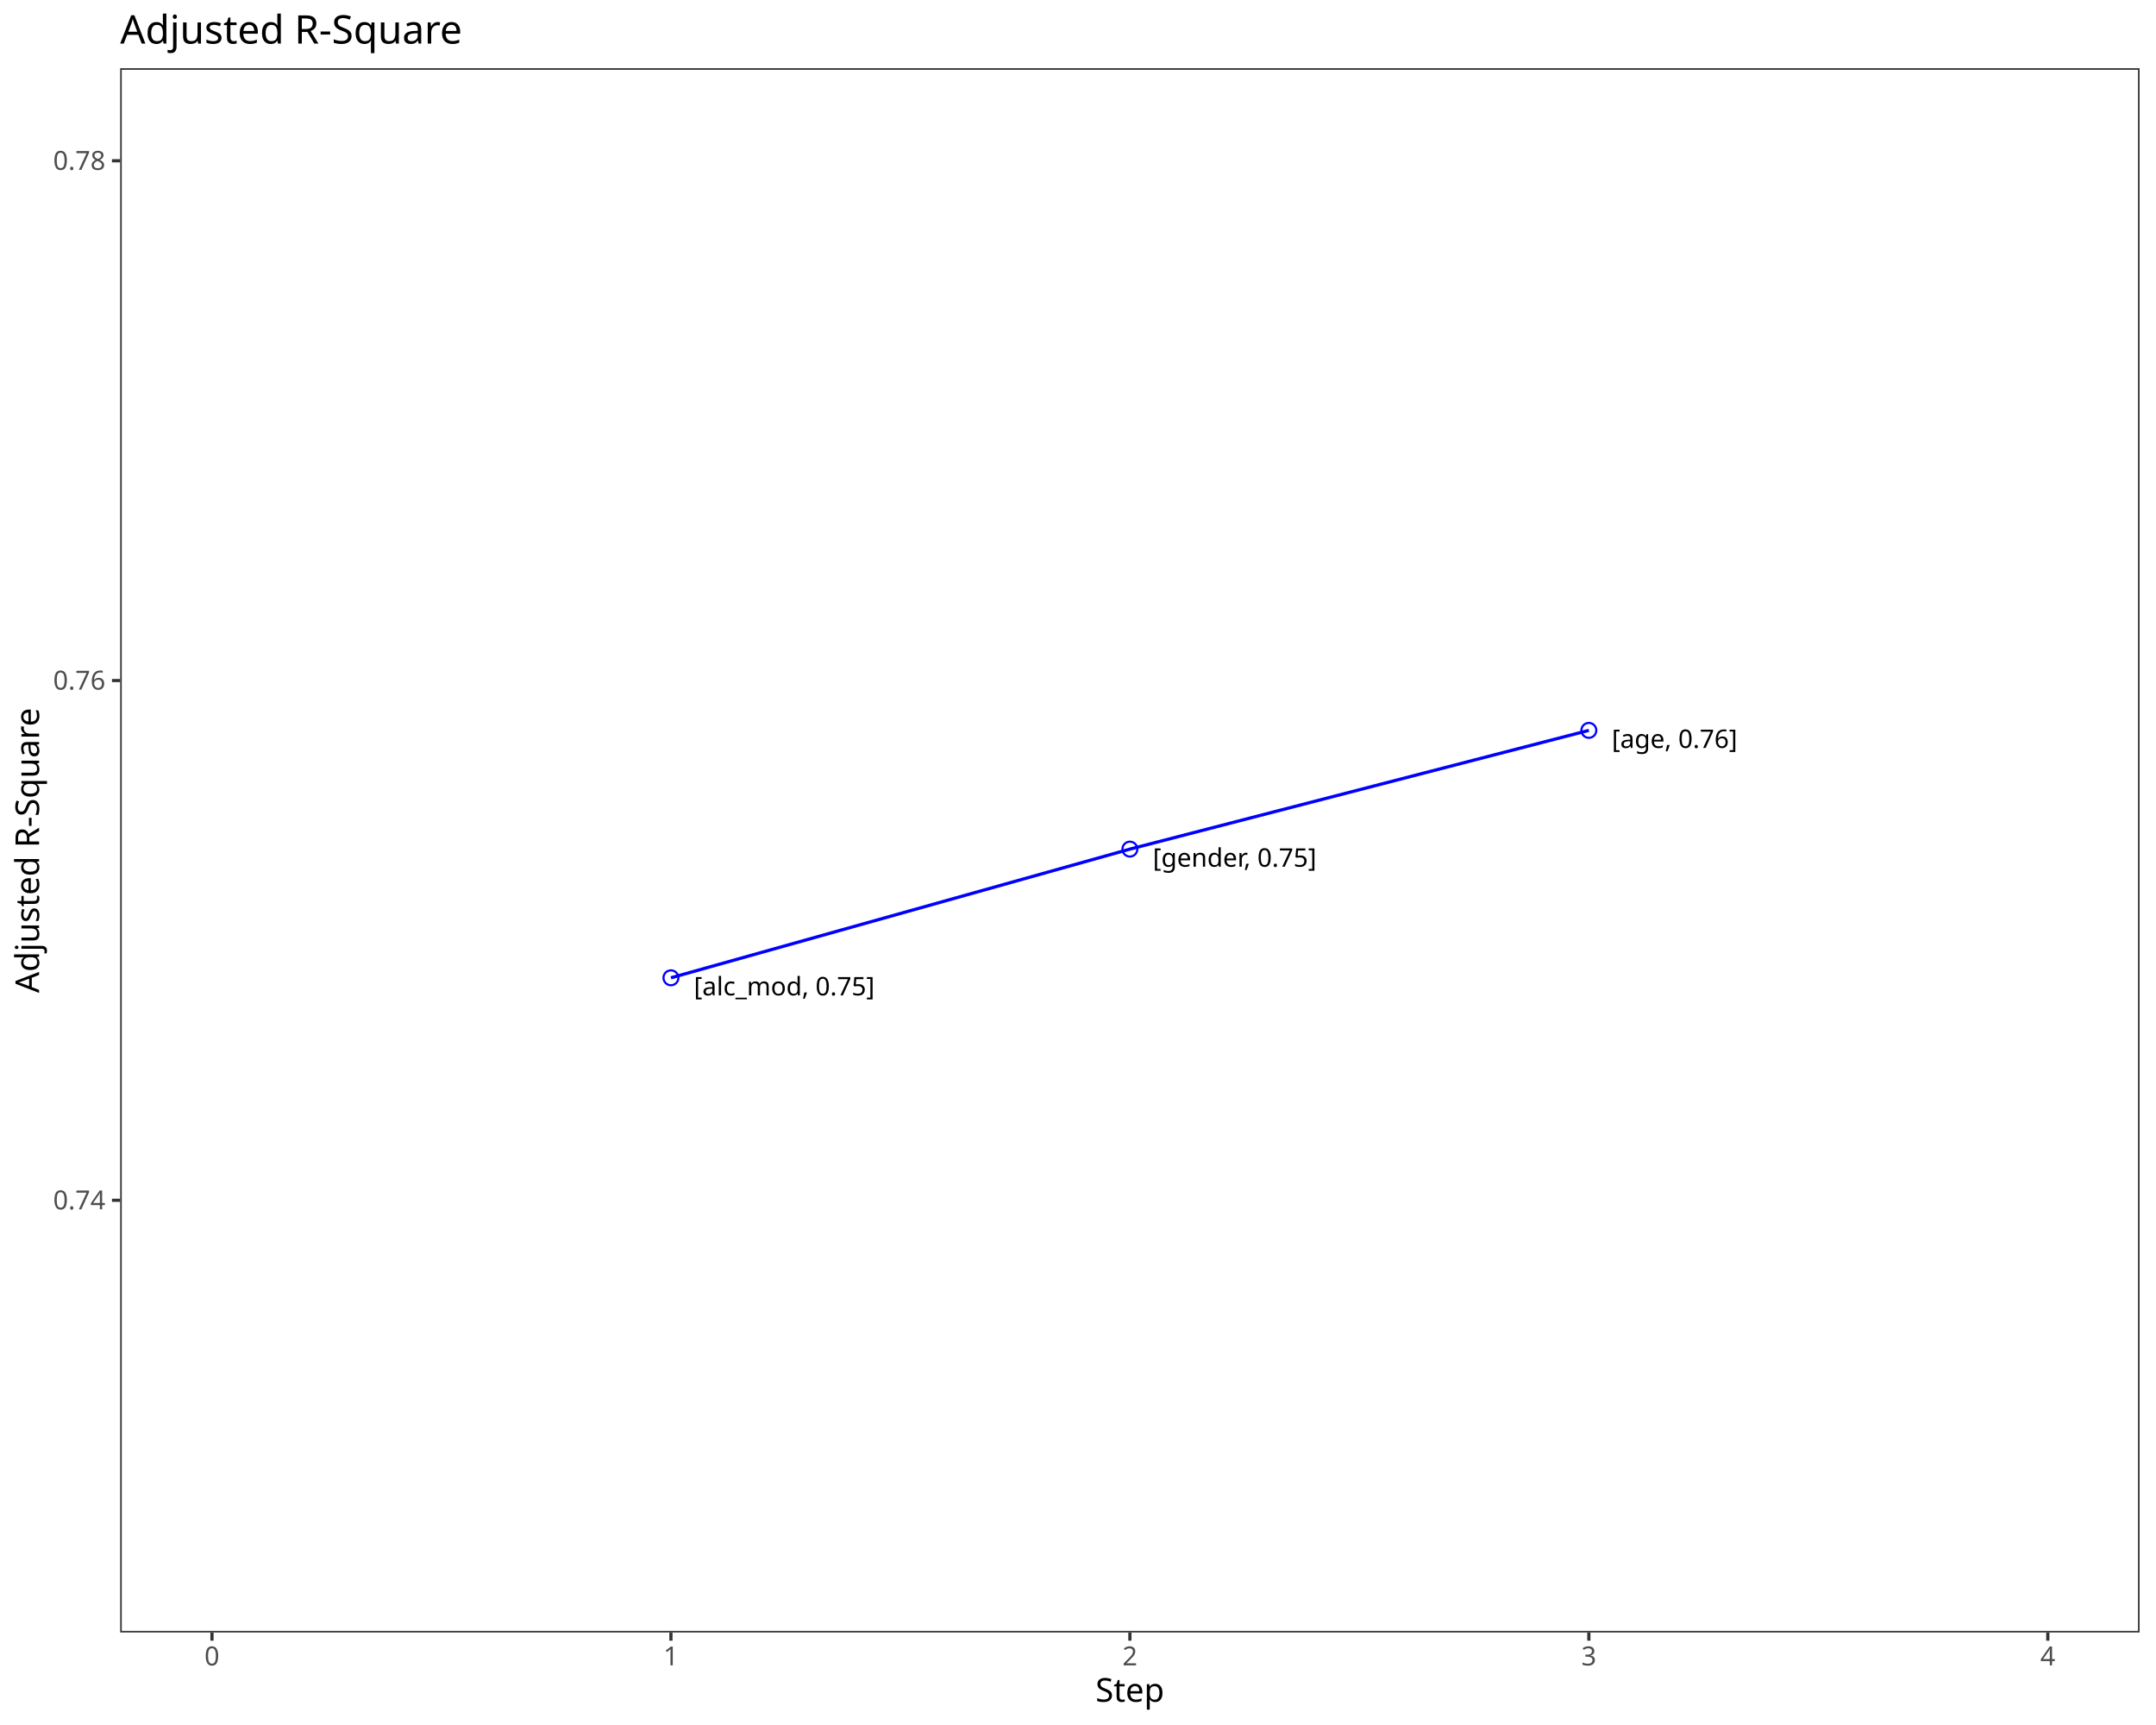
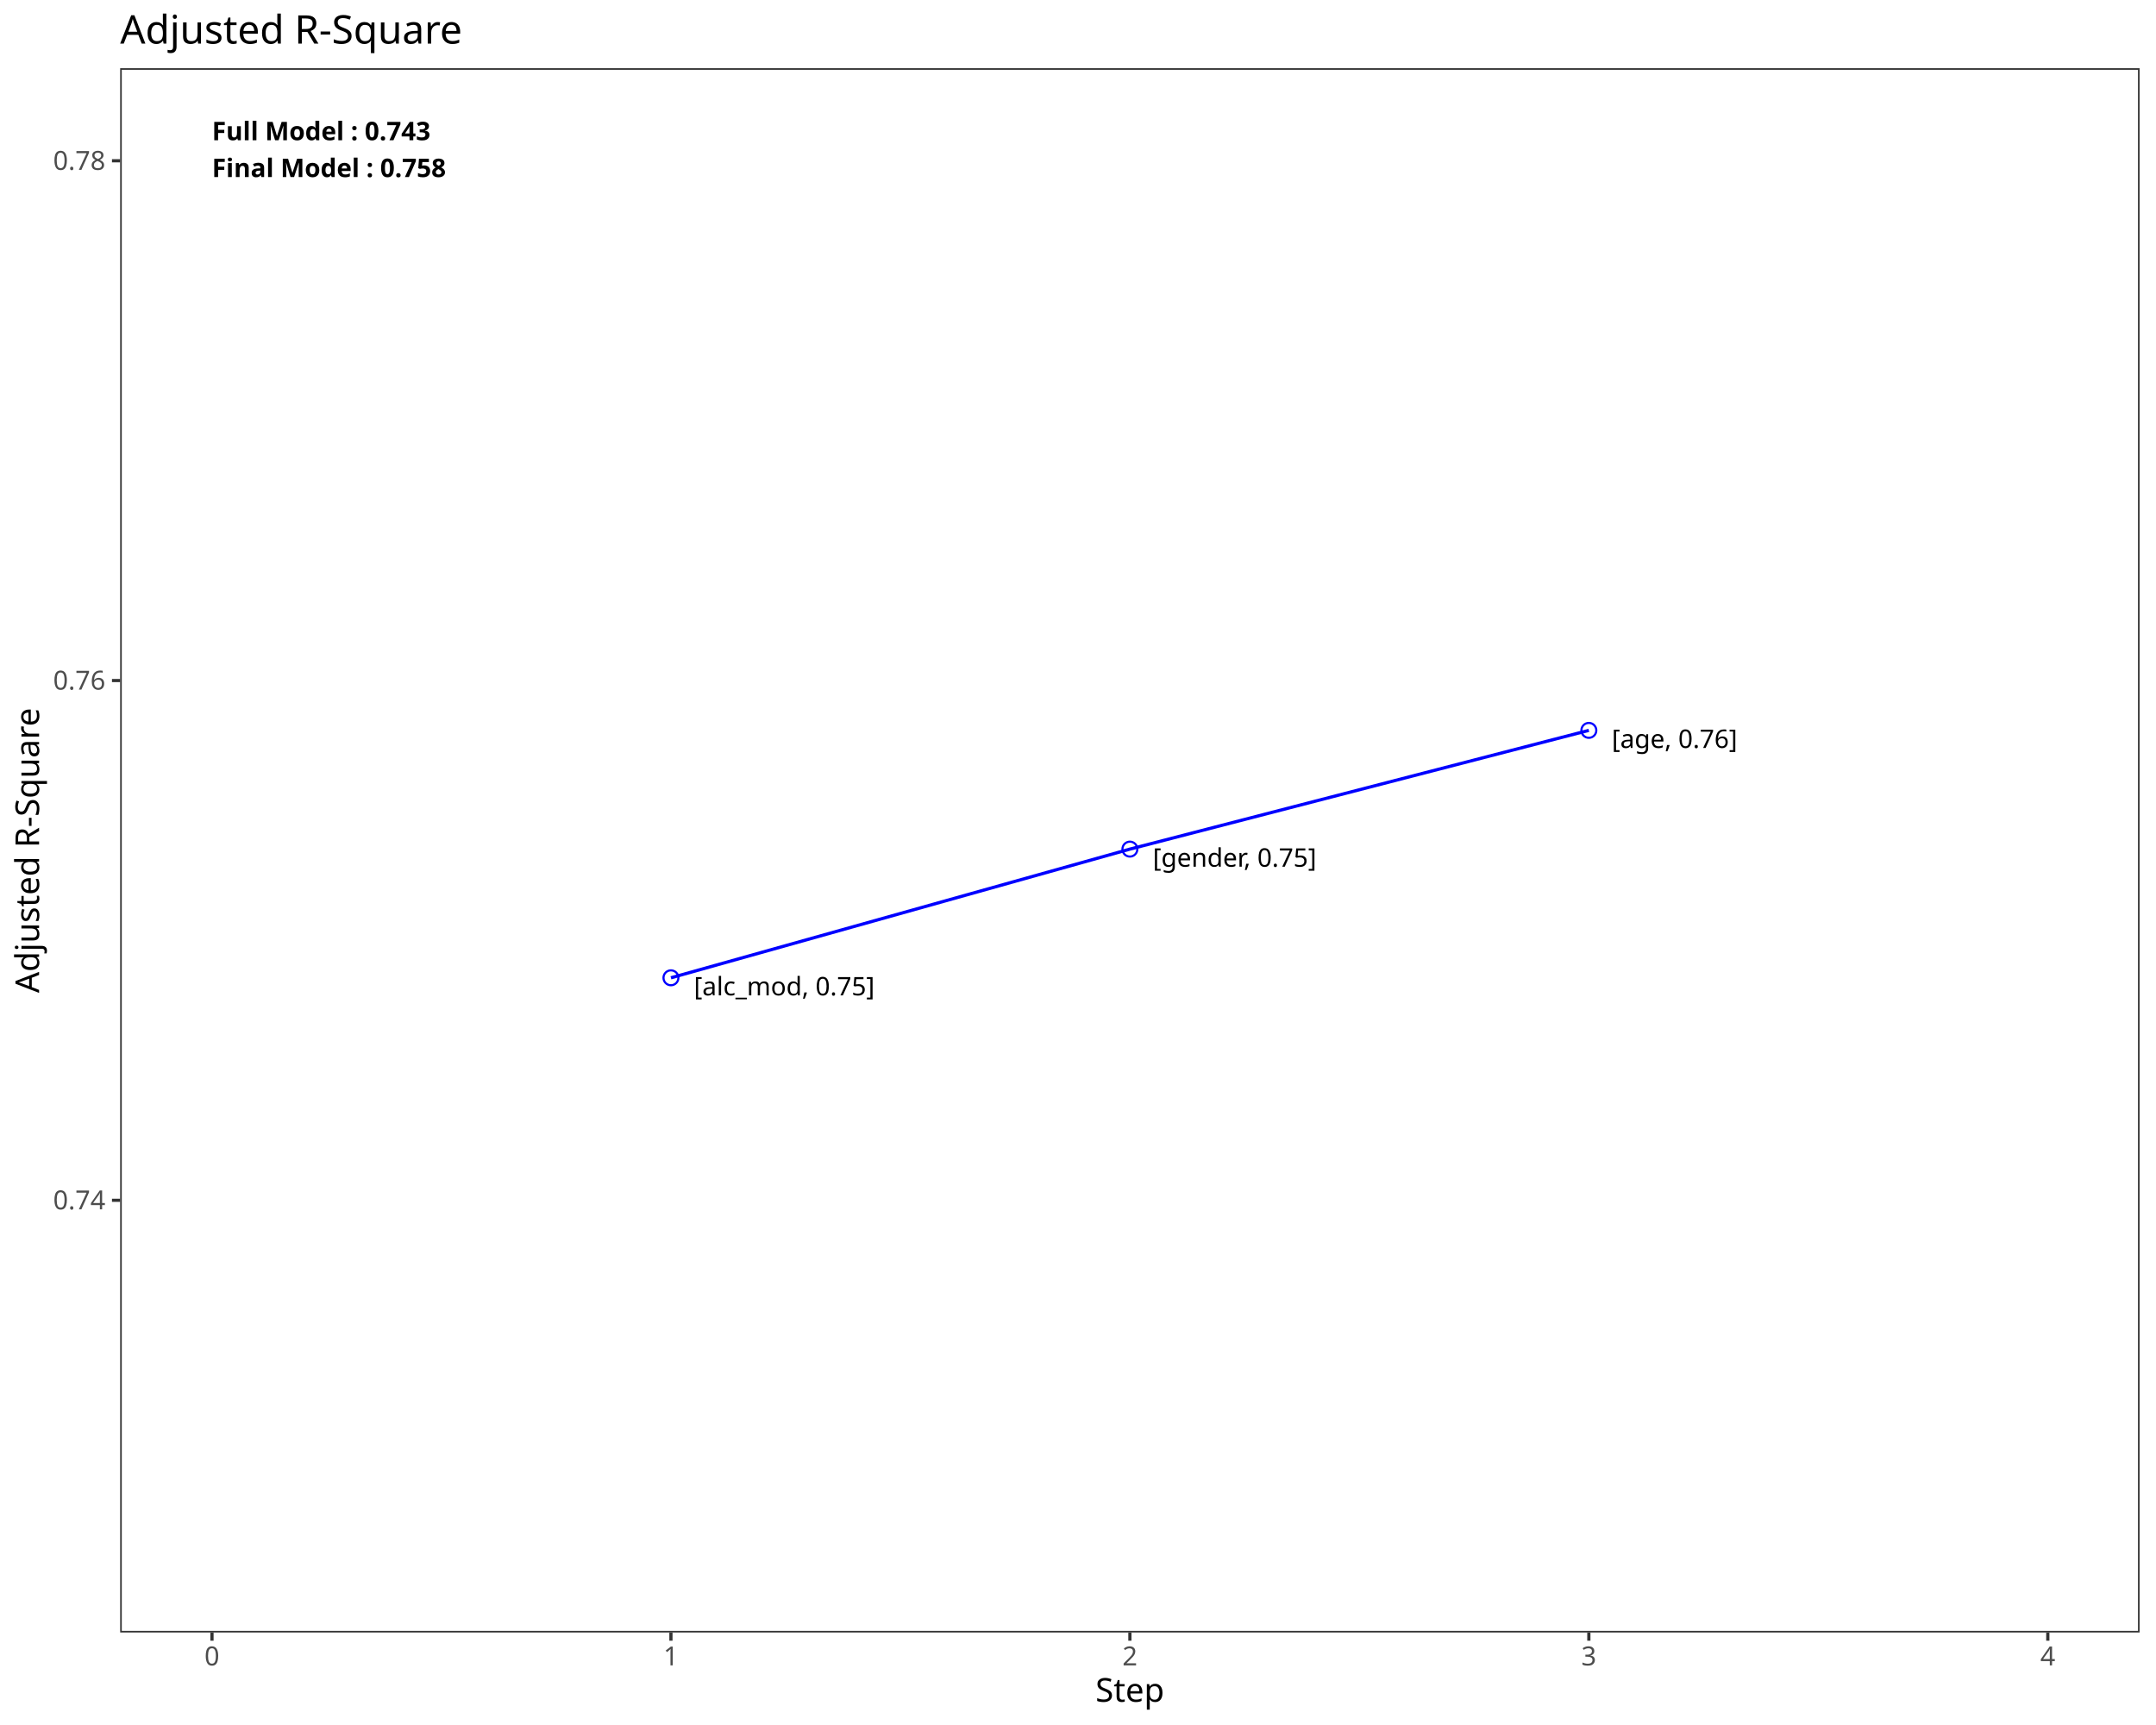
<svg xmlns="http://www.w3.org/2000/svg" class="svglite" data-engine-version="2.0" width="720.00pt" height="576.00pt" viewBox="0 0 720.00 576.00">
  <defs>
    <style type="text/css">
    .svglite line, .svglite polyline, .svglite polygon, .svglite path, .svglite rect, .svglite circle {
      fill: none;
      stroke: #000000;
      stroke-linecap: round;
      stroke-linejoin: round;
      stroke-miterlimit: 10.00;
    }
  </style>
  </defs>
  <rect width="100%" height="100%" style="stroke: none; fill: #FFFFFF;" />
  <defs>
    <clipPath id="cpMC4wMHw3MjAuMDB8MC4wMHw1NzYuMDA=">
      <rect x="0.00" y="0.00" width="720.00" height="576.00" />
    </clipPath>
  </defs>
  <g clip-path="url(#cpMC4wMHw3MjAuMDB8MC4wMHw1NzYuMDA=)">
    <rect x="0.00" y="0.00" width="720.00" height="576.00" style="stroke-width: 1.07; stroke: #FFFFFF; fill: #FFFFFF;" />
  </g>
  <defs>
    <clipPath id="cpNDAuMTN8NzE0LjUyfDIyLjc4fDU0NS4xMQ==">
      <rect x="40.13" y="22.78" width="674.39" height="522.33" />
    </clipPath>
  </defs>
  <g clip-path="url(#cpNDAuMTN8NzE0LjUyfDIyLjc4fDU0NS4xMQ==)">
    <rect x="40.13" y="22.78" width="674.39" height="522.33" style="stroke-width: 1.07; stroke: none; fill: #FFFFFF;" />
    <polyline points="224.06,326.50 377.33,283.53 530.60,243.88 " style="stroke-width: 1.07; stroke: #0000FF; stroke-linecap: butt;" />
    <circle cx="224.06" cy="326.50" r="2.49" style="stroke-width: 0.71; stroke: #0000FF;" />
    <circle cx="377.33" cy="283.53" r="2.49" style="stroke-width: 0.71; stroke: #0000FF;" />
    <circle cx="530.60" cy="243.88" r="2.49" style="stroke-width: 0.71; stroke: #0000FF;" />
    <text x="231.72" y="332.37" style="font-size: 8.54px; font-family: sans;" textLength="58.37px" lengthAdjust="spacingAndGlyphs">[alc_mod, 0.75]</text>
    <text x="384.99" y="289.41" style="font-size: 8.54px; font-family: sans;" textLength="52.68px" lengthAdjust="spacingAndGlyphs">[gender, 0.75]</text>
    <text x="538.26" y="249.75" style="font-size: 8.54px; font-family: sans;" textLength="40.34px" lengthAdjust="spacingAndGlyphs">[age, 0.76]</text>
+     <text x="70.79" y="46.82" style="font-size: 8.54px; font-weight: bold; font-family: sans;" textLength="72.59px" lengthAdjust="spacingAndGlyphs"> Full Model  : 0.743</text>
+     <text x="70.79" y="59.12" style="font-size: 8.54px; font-weight: bold; font-family: sans;" textLength="72.60px" lengthAdjust="spacingAndGlyphs">Final Model : 0.758</text>
    <rect x="40.13" y="22.78" width="674.39" height="522.33" style="stroke-width: 1.07; stroke: #333333;" />
  </g>
  <g clip-path="url(#cpMC4wMHw3MjAuMDB8MC4wMHw1NzYuMDA=)">
    <text x="35.20" y="403.82" text-anchor="end" style="font-size: 8.80px; fill: #4D4D4D; font-family: sans;" textLength="17.13px" lengthAdjust="spacingAndGlyphs">0.74</text>
    <text x="35.20" y="230.27" text-anchor="end" style="font-size: 8.80px; fill: #4D4D4D; font-family: sans;" textLength="17.13px" lengthAdjust="spacingAndGlyphs">0.76</text>
    <text x="35.20" y="56.72" text-anchor="end" style="font-size: 8.80px; fill: #4D4D4D; font-family: sans;" textLength="17.13px" lengthAdjust="spacingAndGlyphs">0.78</text>
    <polyline points="37.39,400.79 40.13,400.79 " style="stroke-width: 1.07; stroke: #333333; stroke-linecap: butt;" />
    <polyline points="37.39,227.24 40.13,227.24 " style="stroke-width: 1.07; stroke: #333333; stroke-linecap: butt;" />
    <polyline points="37.39,53.69 40.13,53.69 " style="stroke-width: 1.07; stroke: #333333; stroke-linecap: butt;" />
    <polyline points="70.79,547.85 70.79,545.11 " style="stroke-width: 1.07; stroke: #333333; stroke-linecap: butt;" />
    <polyline points="224.06,547.85 224.06,545.11 " style="stroke-width: 1.07; stroke: #333333; stroke-linecap: butt;" />
    <polyline points="377.33,547.85 377.33,545.11 " style="stroke-width: 1.07; stroke: #333333; stroke-linecap: butt;" />
    <polyline points="530.60,547.85 530.60,545.11 " style="stroke-width: 1.07; stroke: #333333; stroke-linecap: butt;" />
    <polyline points="683.87,547.85 683.87,545.11 " style="stroke-width: 1.07; stroke: #333333; stroke-linecap: butt;" />
    <text x="70.79" y="556.10" text-anchor="middle" style="font-size: 8.80px; fill: #4D4D4D; font-family: sans;" textLength="4.89px" lengthAdjust="spacingAndGlyphs">0</text>
    <text x="224.06" y="556.10" text-anchor="middle" style="font-size: 8.80px; fill: #4D4D4D; font-family: sans;" textLength="4.89px" lengthAdjust="spacingAndGlyphs">1</text>
    <text x="377.33" y="556.10" text-anchor="middle" style="font-size: 8.80px; fill: #4D4D4D; font-family: sans;" textLength="4.89px" lengthAdjust="spacingAndGlyphs">2</text>
    <text x="530.60" y="556.10" text-anchor="middle" style="font-size: 8.80px; fill: #4D4D4D; font-family: sans;" textLength="4.89px" lengthAdjust="spacingAndGlyphs">3</text>
    <text x="683.87" y="556.10" text-anchor="middle" style="font-size: 8.80px; fill: #4D4D4D; font-family: sans;" textLength="4.89px" lengthAdjust="spacingAndGlyphs">4</text>
    <text x="377.33" y="568.24" text-anchor="middle" style="font-size: 11.00px; font-family: sans;" textLength="22.63px" lengthAdjust="spacingAndGlyphs">Step</text>
    <text transform="translate(13.05,283.95) rotate(-90)" text-anchor="middle" style="font-size: 11.00px; font-family: sans;" textLength="92.95px" lengthAdjust="spacingAndGlyphs">Adjusted R-Square</text>
    <text x="40.13" y="14.56" style="font-size: 13.20px; font-family: sans;" textLength="111.55px" lengthAdjust="spacingAndGlyphs">Adjusted R-Square</text>
  </g>
</svg>
